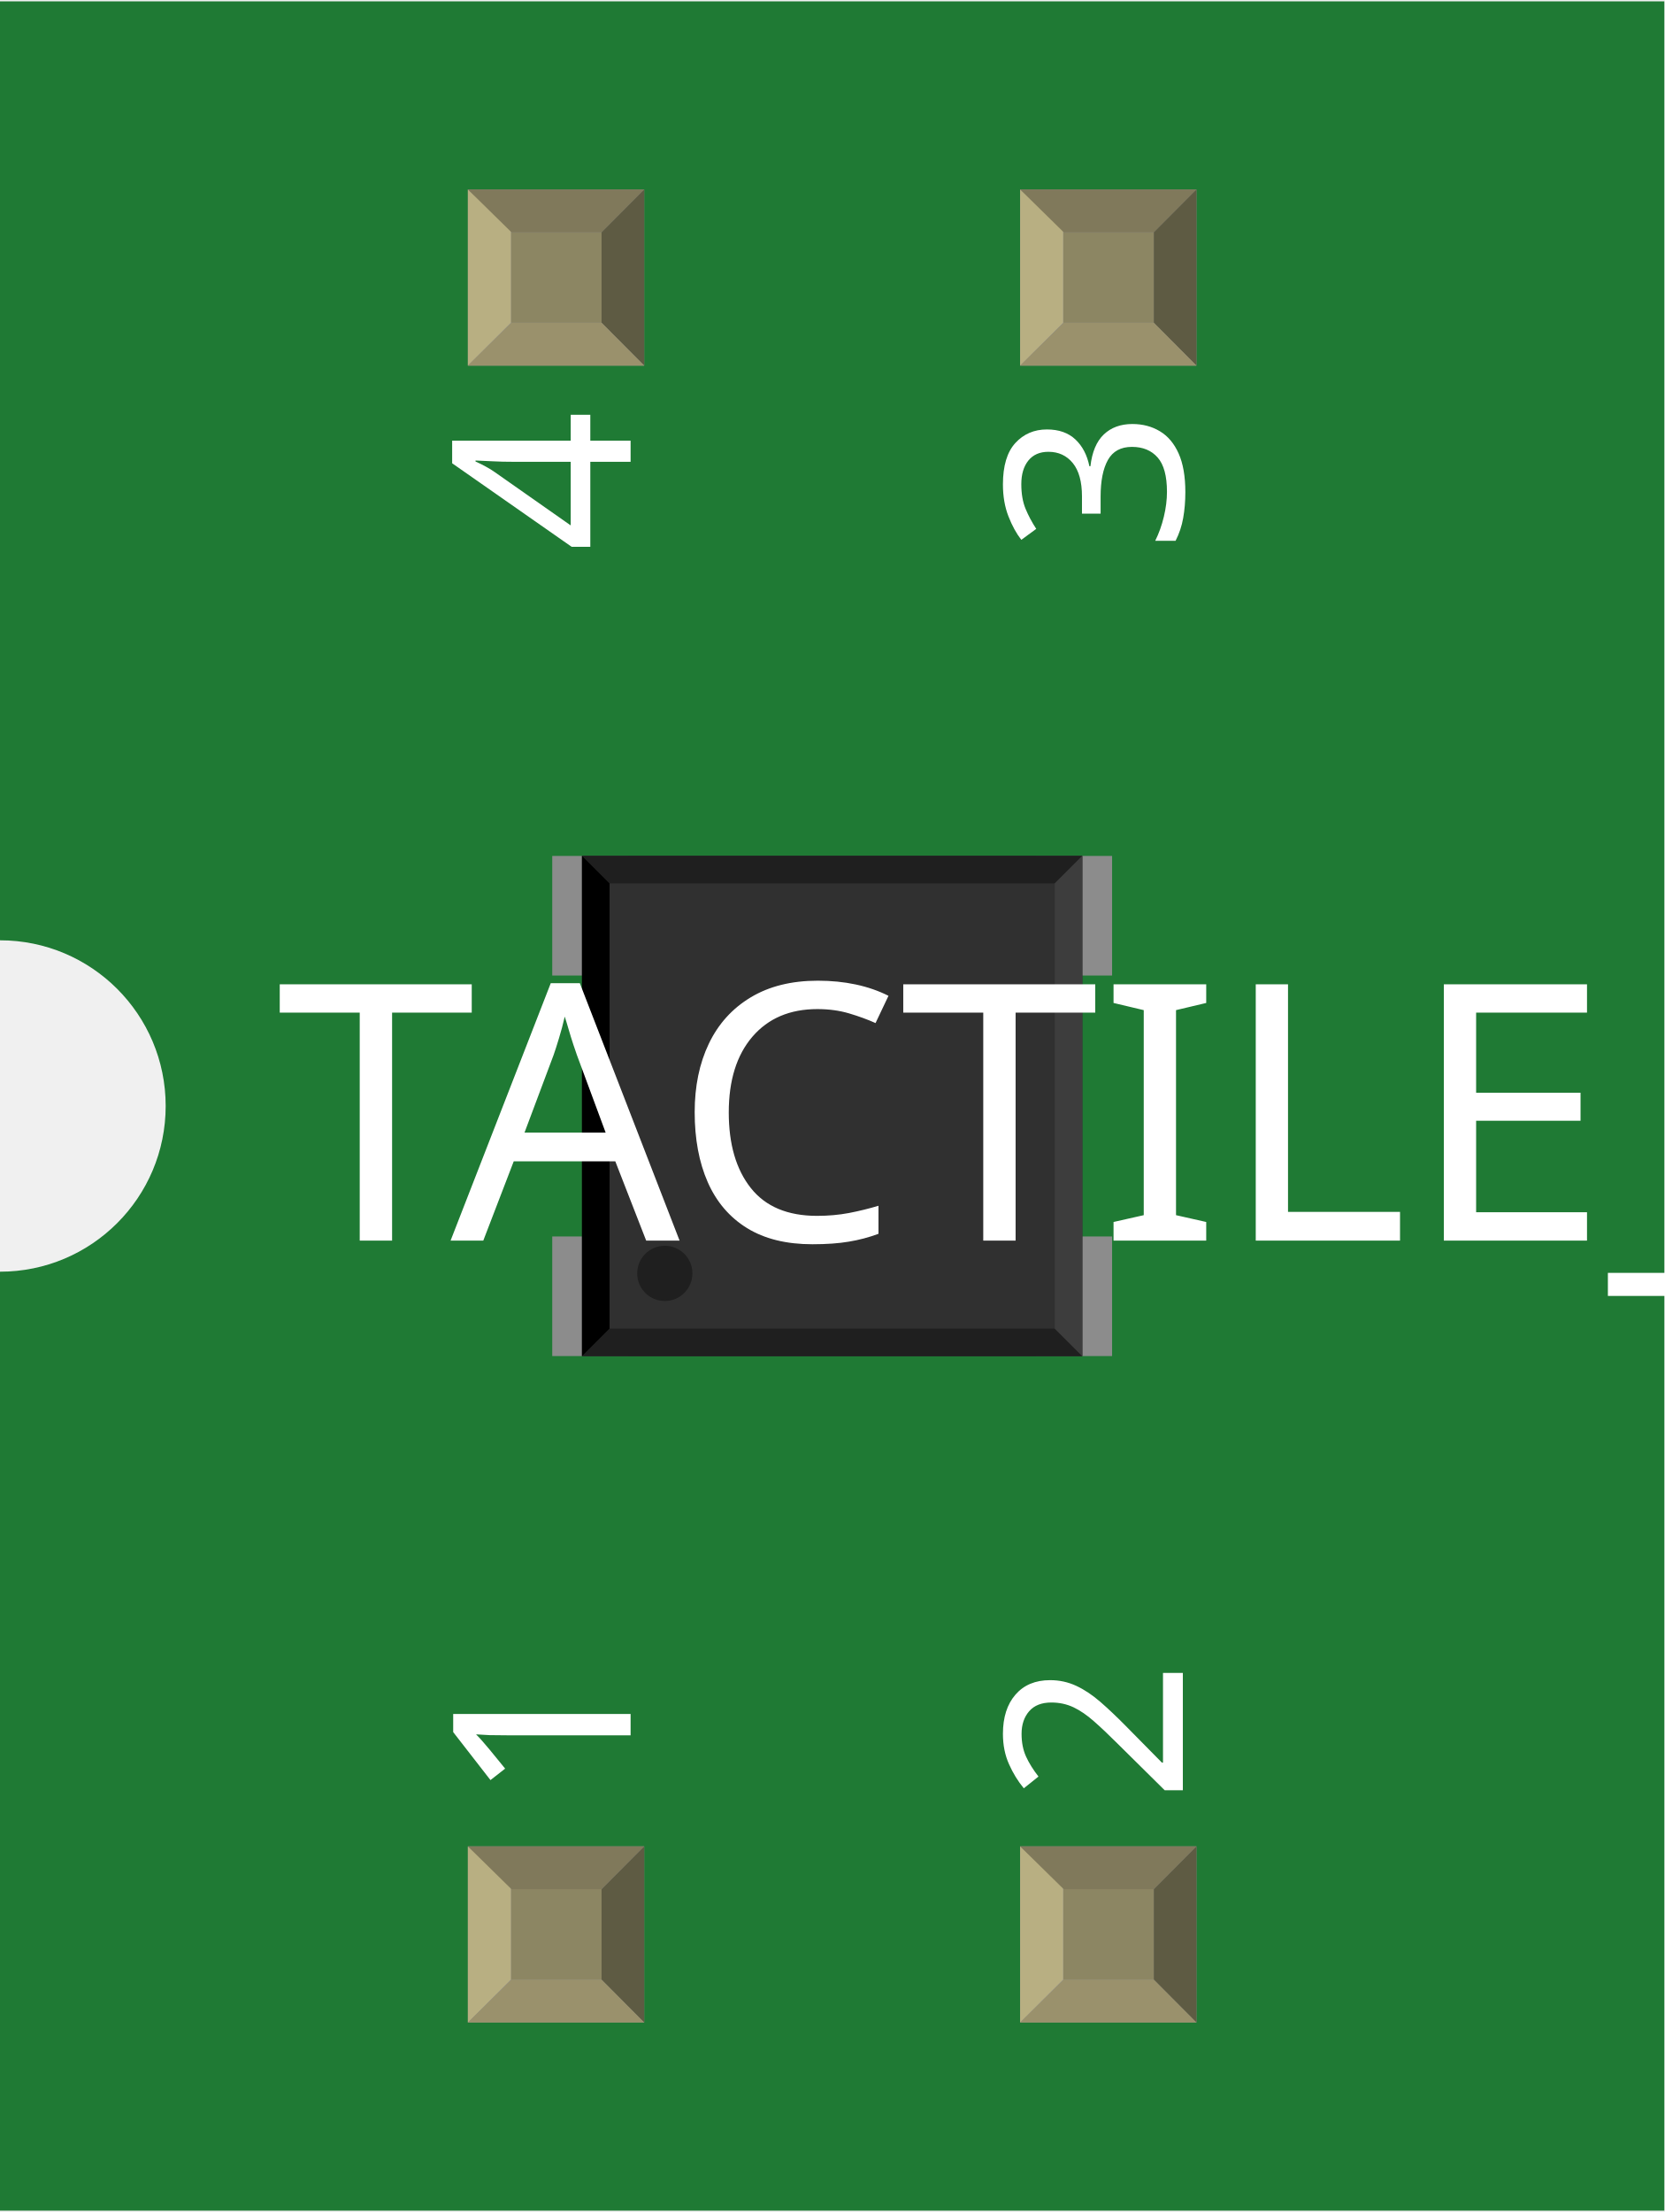
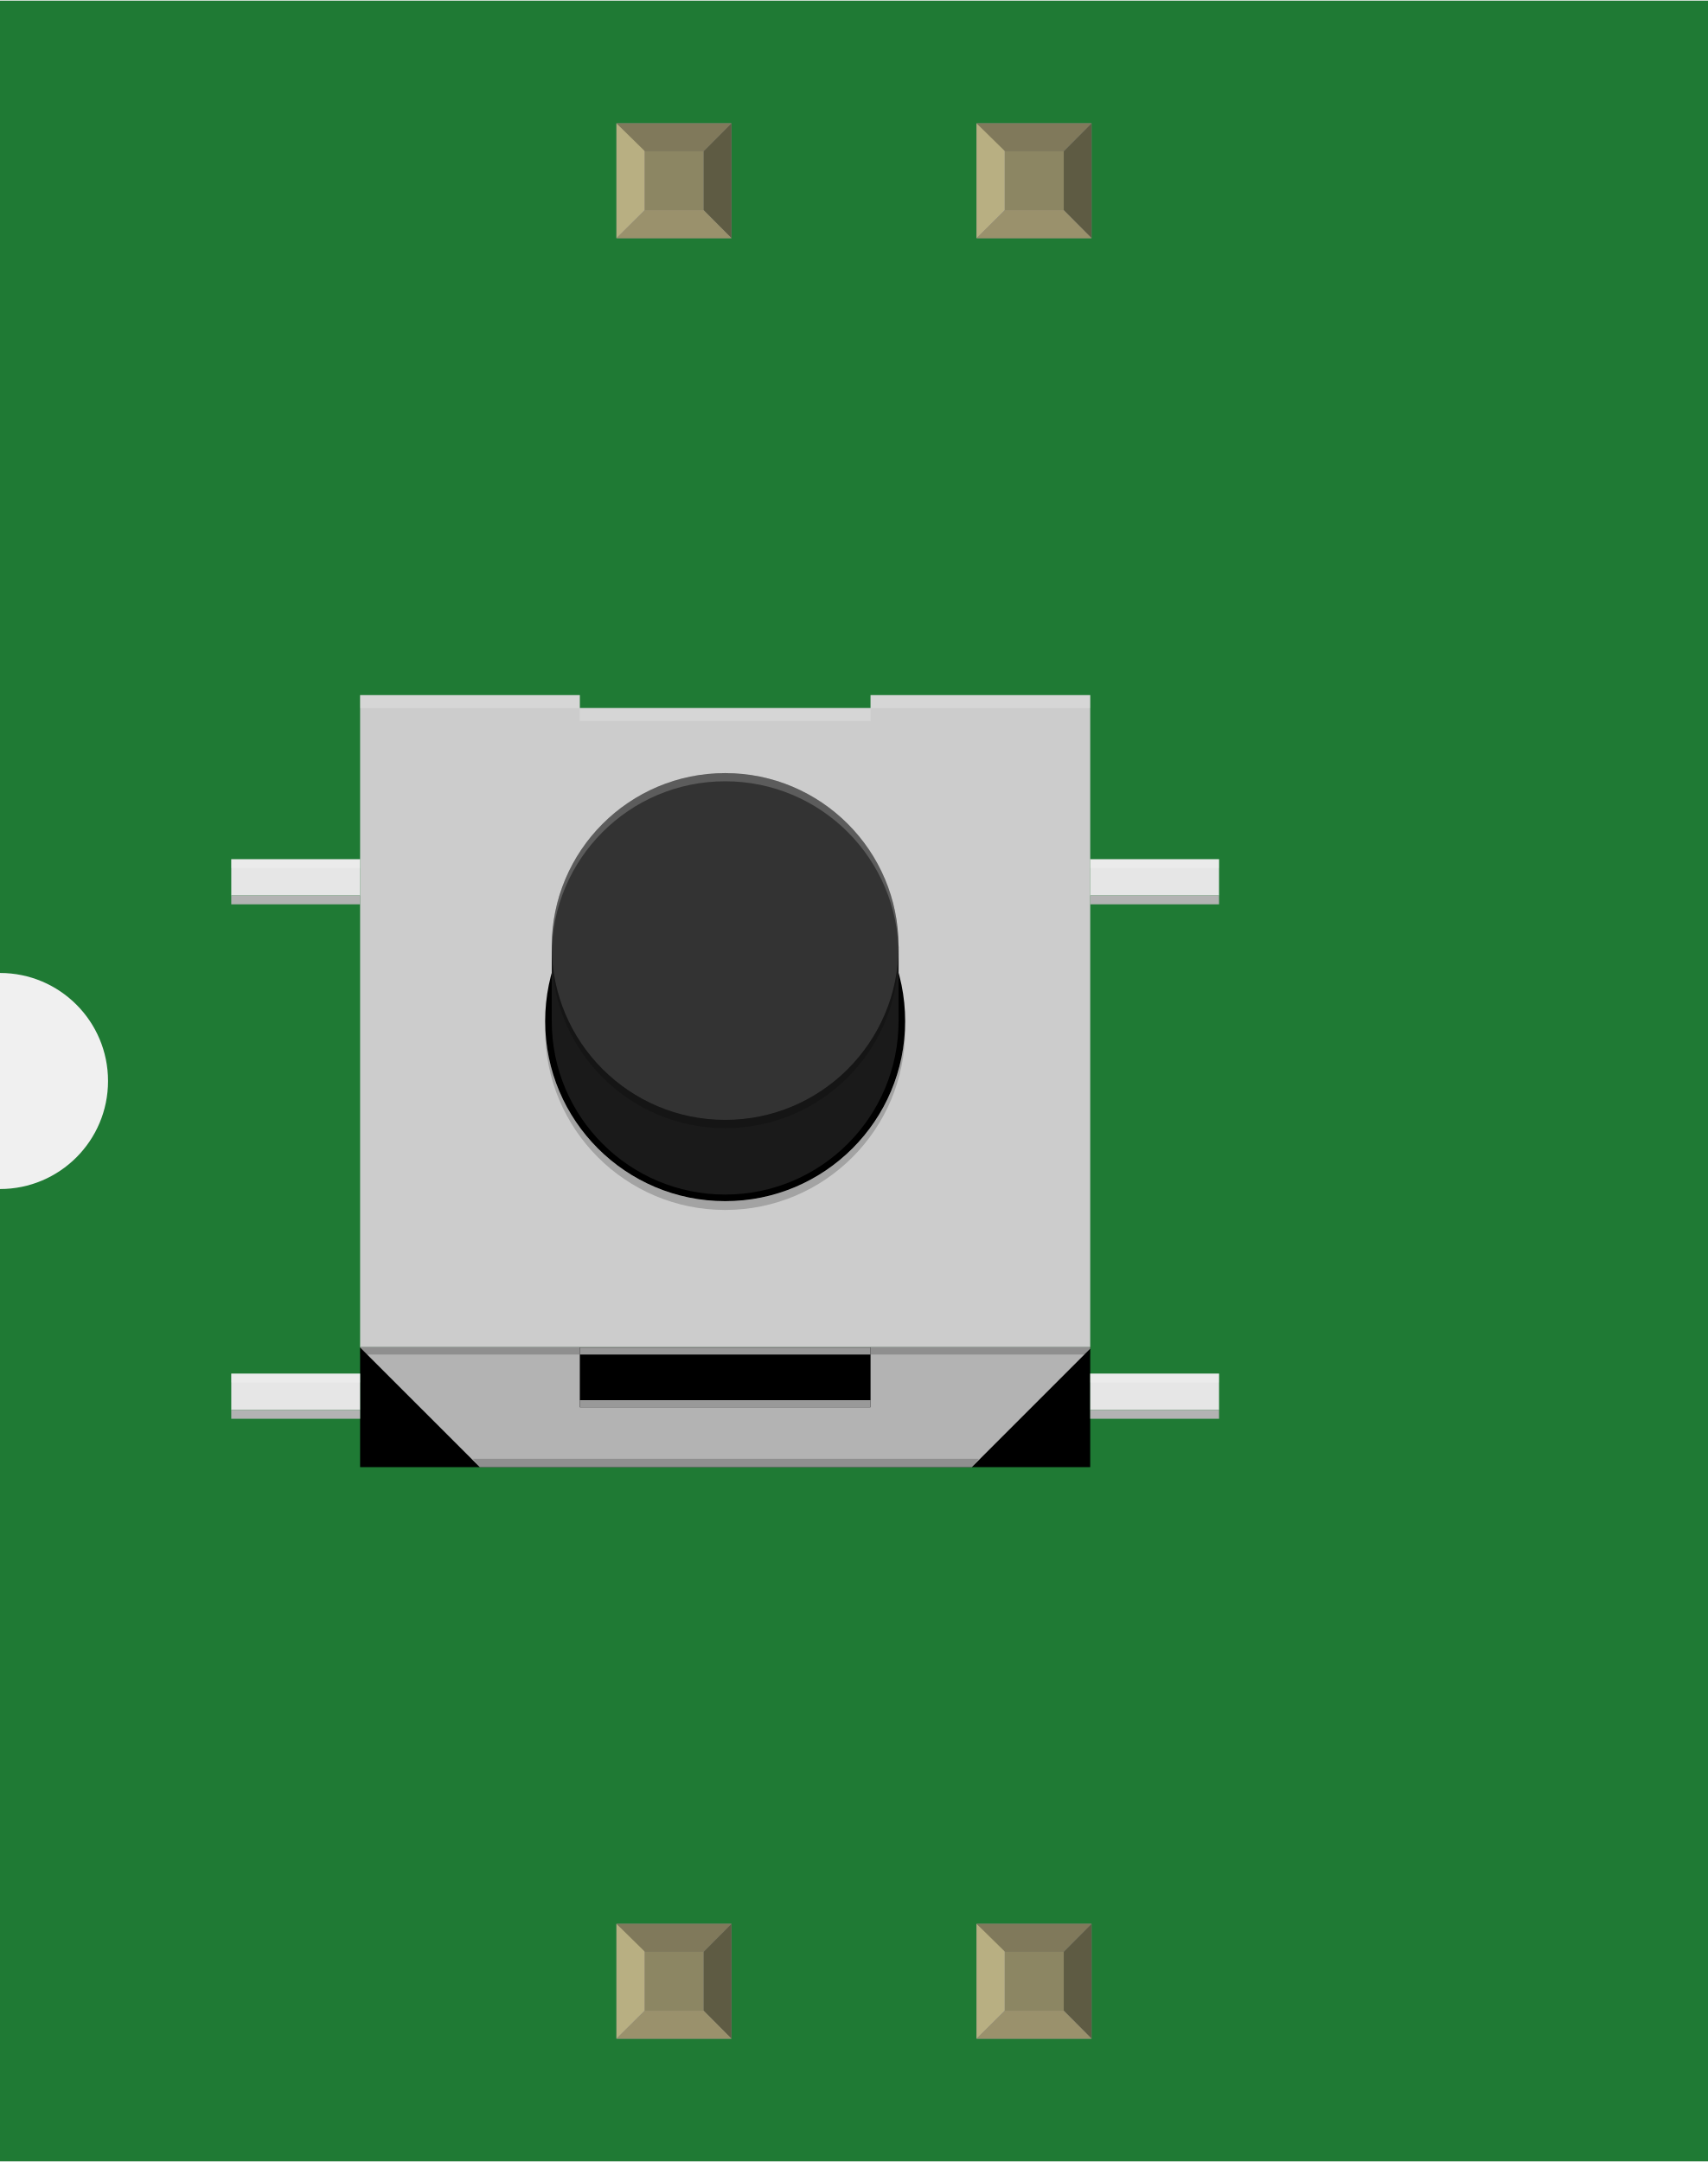
- <svg xmlns="http://www.w3.org/2000/svg" width="0.301in" x="0in" version="1.2" y="0in" height="0.4in" viewBox="0 0 301.378 400" baseProfile="tiny">
+ <svg xmlns="http://www.w3.org/2000/svg" width="0.474in" x="0in" version="1.2" y="0in" height="0.6in" viewBox="0 0 474.306 600" baseProfile="tiny">
  <g id="breadboard">
    <g id="icon">
-       <path fill="#1F7A34" stroke="none" stroke-width="0" d="M0,0L0,170A30,30 0 0 1 0,230L0,400L301.378,400L301.378,0L0,0z" />
-       <g transform="translate(49.311,109.386)">
-         <g transform="matrix(0.5, 0, 0, 0.5, 50.689, 45.3071)">
-           <rect width="27.559" x="175.197" y="0.063" fill="#8c8c8c" connectorname="1" height="43.307" stroke="none" stroke-linecap="round" stroke-width="0" />
-           <rect width="27.559" x="175.197" y="137.858" fill="#8c8c8c" connectorname="2" height="43.307" stroke="none" stroke-linecap="round" stroke-width="0" />
-           <rect width="27.559" x="0" y="137.858" fill="#8c8c8c" connectorname="3" height="43.307" stroke="none" stroke-linecap="round" stroke-width="0" />
-           <rect width="27.559" x="0" y="0.063" fill="#8c8c8c" connectorname="4" height="43.307" stroke="none" stroke-linecap="round" stroke-width="0" />
-           <rect width="181.228" x="10.764" y="0" fill="#303030" height="181.228" stroke="none" stroke-width="0" />
-           <polygon fill="#1f1f1f" points="10.764,0 191.992,0 181.992,10 20.764,10" />
-           <polygon fill="#1f1f1f" points="10.764,181.228 191.992,181.228 181.992,171.228 20.764,171.228" />
-           <polygon fill="#000000" points="10.764,0 10.764,181.228 20.764,171.228 20.764,10" />
-           <polygon fill="#3d3d3d" points="191.992,0 191.992,181.228 181.992,171.228 181.992,10" />
-           <circle fill="#1f1f1f" cx="40.764" cy="151.228" stroke="none" r="10" stroke-width="0" />
+       <path fill="#1F7A34" stroke="none" stroke-width="0" d="M0,0L0,270A30,30 0 0 1 0,330L0,600L474.306,600L474.306,0L0,0z" />
+       <g transform="translate(100,192.771)">
+         <polygon fill="#CCCCCC" points="141.75,0.069,141.75,3.653,61.014,3.653,61.014,0.069,0,0.069,0,181.167,202.75,181.167,202.75,0.069" />
+         <rect width="202.75" y="181.167" height="33.292" />
+         <polygon fill="#B3B3B3" points="169.861,214.458,202.75,181.569,202.75,181.167,141.75,181.167,141.75,197.819,61.014,197.819,61.014,181.167,0,181.167,0,181.236,33.236,214.458" />
+         <circle cx="101.375" cy="90.611" r="49.986" />
+         <path opacity="0.2" d="M51.389,93.042c0,27.611,22.375,50,49.986,50s49.986,-22.375,49.986,-50L151.361,90.611c0,27.611,-22.375,50,-49.986,50S51.389,118.222,51.389,90.611L51.389,93.042z" />
+         <circle fill="#1A1A1A" cx="101.375" cy="90.611" r="48.153" />
+         <rect width="96.319" x="53.222" y="69.875" fill="#1A1A1A" height="20.736" />
+         <circle fill="#333333" cx="101.375" cy="69.875" r="48.153" />
+         <path opacity="0.2" d="M53.222,72.167c0,26.597,21.556,48.153,48.153,48.153c26.597,0,48.153,-21.569,48.153,-48.153L149.528,69.875c0,26.597,-21.569,48.153,-48.153,48.153c-26.597,0,-48.153,-21.556,-48.153,-48.153L53.222,72.167z" />
+         <path opacity="0.2" fill="#FFFFFF" d="M149.528,72.167c0,-26.611,-21.569,-48.167,-48.153,-48.167c-26.597,0,-48.153,21.556,-48.153,48.167L53.222,69.875c0,-26.611,21.556,-48.167,48.153,-48.167c26.597,0,48.153,21.556,48.153,48.167L149.528,72.167z" />
+         <g>
+           <rect width="35.778" x="-35.778" y="45.639" fill="#E6E6E6" height="10.097" />
+           <rect width="35.778" x="-35.778" y="188.486" fill="#E6E6E6" height="10.097" />
        </g>
-       </g>
-       <text x="50" y="224.375" font-family="OCRA" fill="white" text-anchor="start" stroke="none" id="label" stroke-width="0" font-size="65">TACTILE_SWITCH_SMD-2</text>
-       <g transform="translate(114.189,326.05)">
-         <g transform="rotate(-90)">
-           <text x="0" y="0" font-family="OCRA" fill="white" text-anchor="start" stroke="none" stroke-width="0" font-size="45">1</text>
+         <g>
+           <rect width="35.778" x="202.75" y="45.639" fill="#E6E6E6" height="10.097" />
+           <rect width="35.778" x="202.75" y="188.486" fill="#E6E6E6" height="10.097" />
        </g>
-       </g>
-       <g transform="translate(114.189,73.95)">
-         <g transform="rotate(-90)">
-           <text x="0" y="0" font-family="OCRA" fill="white" text-anchor="end" stroke="none" stroke-width="0" font-size="45">4</text>
-         </g>
-       </g>
-       <g transform="translate(214.189,326.05)">
-         <g transform="rotate(-90)">
-           <text x="0" y="0" font-family="OCRA" fill="white" text-anchor="start" stroke="none" stroke-width="0" font-size="45">2</text>
-         </g>
-       </g>
-       <g transform="translate(214.189,73.95)">
-         <g transform="rotate(-90)">
-           <text x="0" y="0" font-family="OCRA" fill="white" text-anchor="end" stroke="none" stroke-width="0" font-size="45">3</text>
-         </g>
+         <rect width="61.014" x="141.75" opacity="0.2" y="0.069" fill="#FFFFFF" height="3.597" />
+         <rect width="61.014" opacity="0.2" y="0.069" fill="#FFFFFF" height="3.597" />
+         <rect width="80.736" x="61.014" opacity="0.2" y="3.653" fill="#FFFFFF" height="3.597" />
+         <rect width="80.736" x="61.014" y="195.861" fill="#999999" height="1.958" />
+         <rect width="80.736" x="61.014" y="181.236" fill="#999999" height="1.958" />
+         <rect width="35.778" x="-35.778" opacity="0.2" y="45.639" fill="#FFFFFF" height="2.444" />
+         <rect width="35.778" x="-35.778" opacity="0.2" y="188.486" fill="#FFFFFF" height="2.444" />
+         <rect width="35.778" x="202.75" opacity="0.2" y="45.639" fill="#FFFFFF" height="2.444" />
+         <rect width="35.778" x="202.75" opacity="0.2" y="188.486" fill="#FFFFFF" height="2.444" />
+         <rect width="35.778" x="-35.778" y="55.722" fill="#B3B3B3" height="2.444" />
+         <rect width="35.778" x="-35.778" y="198.583" fill="#B3B3B3" height="2.444" />
+         <rect width="35.778" x="202.75" y="55.722" fill="#B3B3B3" height="2.444" />
+         <rect width="35.778" x="202.75" y="198.583" fill="#B3B3B3" height="2.444" />
+         <rect width="61.014" opacity="0.2" y="181.167" height="2.028" />
+         <rect width="61.014" x="141.75" opacity="0.2" y="181.167" height="2.028" />
+         <polygon opacity="0.2" points="171.819,212.139,31.264,212.139,33.236,214.458,169.861,214.458" />
      </g>
    </g>
-     <g transform="translate(84.724,334.05)">
+     <g transform="translate(171.188,534.05)">
      <rect width="31.93" x="0" y="0" fill="#8D8C8C" height="31.9" id="connector0pin" />
      <rect width="16.444" x="7.792" y="7.735" fill="#8C8663" height="16.415" />
      <polygon fill="#B8AF82" points="0,31.9,7.792,24.137,7.792,6.972,0,0" />
      <polygon fill="#80795B" points="24.208,7.763,7.903,7.763,0,0,31.93,0" />
      <polygon fill="#5E5B43" points="24.208,24.137,24.208,7.763,31.93,0,31.93,31.9" />
      <polygon fill="#9A916C" points="0,31.9,7.875,24.137,24.208,24.137,31.93,31.9" />
    </g>
-     <g transform="translate(84.724,34.05)">
+     <g transform="translate(171.188,34.05)">
      <rect width="31.93" x="0" y="0" fill="#8D8C8C" height="31.9" id="connector3pin" />
      <rect width="16.444" x="7.792" y="7.735" fill="#8C8663" height="16.415" />
      <polygon fill="#B8AF82" points="0,31.9,7.792,24.137,7.792,6.972,0,0" />
      <polygon fill="#80795B" points="24.208,7.763,7.903,7.763,0,0,31.93,0" />
      <polygon fill="#5E5B43" points="24.208,24.137,24.208,7.763,31.93,0,31.93,31.9" />
      <polygon fill="#9A916C" points="0,31.9,7.875,24.137,24.208,24.137,31.93,31.9" />
    </g>
-     <g transform="translate(184.724,334.05)">
+     <g transform="translate(271.188,534.05)">
      <rect width="31.93" x="0" y="0" fill="#8D8C8C" height="31.9" id="connector1pin" />
      <rect width="16.444" x="7.792" y="7.735" fill="#8C8663" height="16.415" />
      <polygon fill="#B8AF82" points="0,31.9,7.792,24.137,7.792,6.972,0,0" />
      <polygon fill="#80795B" points="24.208,7.763,7.903,7.763,0,0,31.93,0" />
      <polygon fill="#5E5B43" points="24.208,24.137,24.208,7.763,31.93,0,31.93,31.9" />
      <polygon fill="#9A916C" points="0,31.9,7.875,24.137,24.208,24.137,31.93,31.9" />
    </g>
-     <g transform="translate(184.724,34.05)">
+     <g transform="translate(271.188,34.05)">
      <rect width="31.93" x="0" y="0" fill="#8D8C8C" height="31.9" id="connector2pin" />
      <rect width="16.444" x="7.792" y="7.735" fill="#8C8663" height="16.415" />
      <polygon fill="#B8AF82" points="0,31.9,7.792,24.137,7.792,6.972,0,0" />
      <polygon fill="#80795B" points="24.208,7.763,7.903,7.763,0,0,31.93,0" />
      <polygon fill="#5E5B43" points="24.208,24.137,24.208,7.763,31.93,0,31.93,31.9" />
      <polygon fill="#9A916C" points="0,31.9,7.875,24.137,24.208,24.137,31.93,31.9" />
    </g>
  </g>
</svg>
